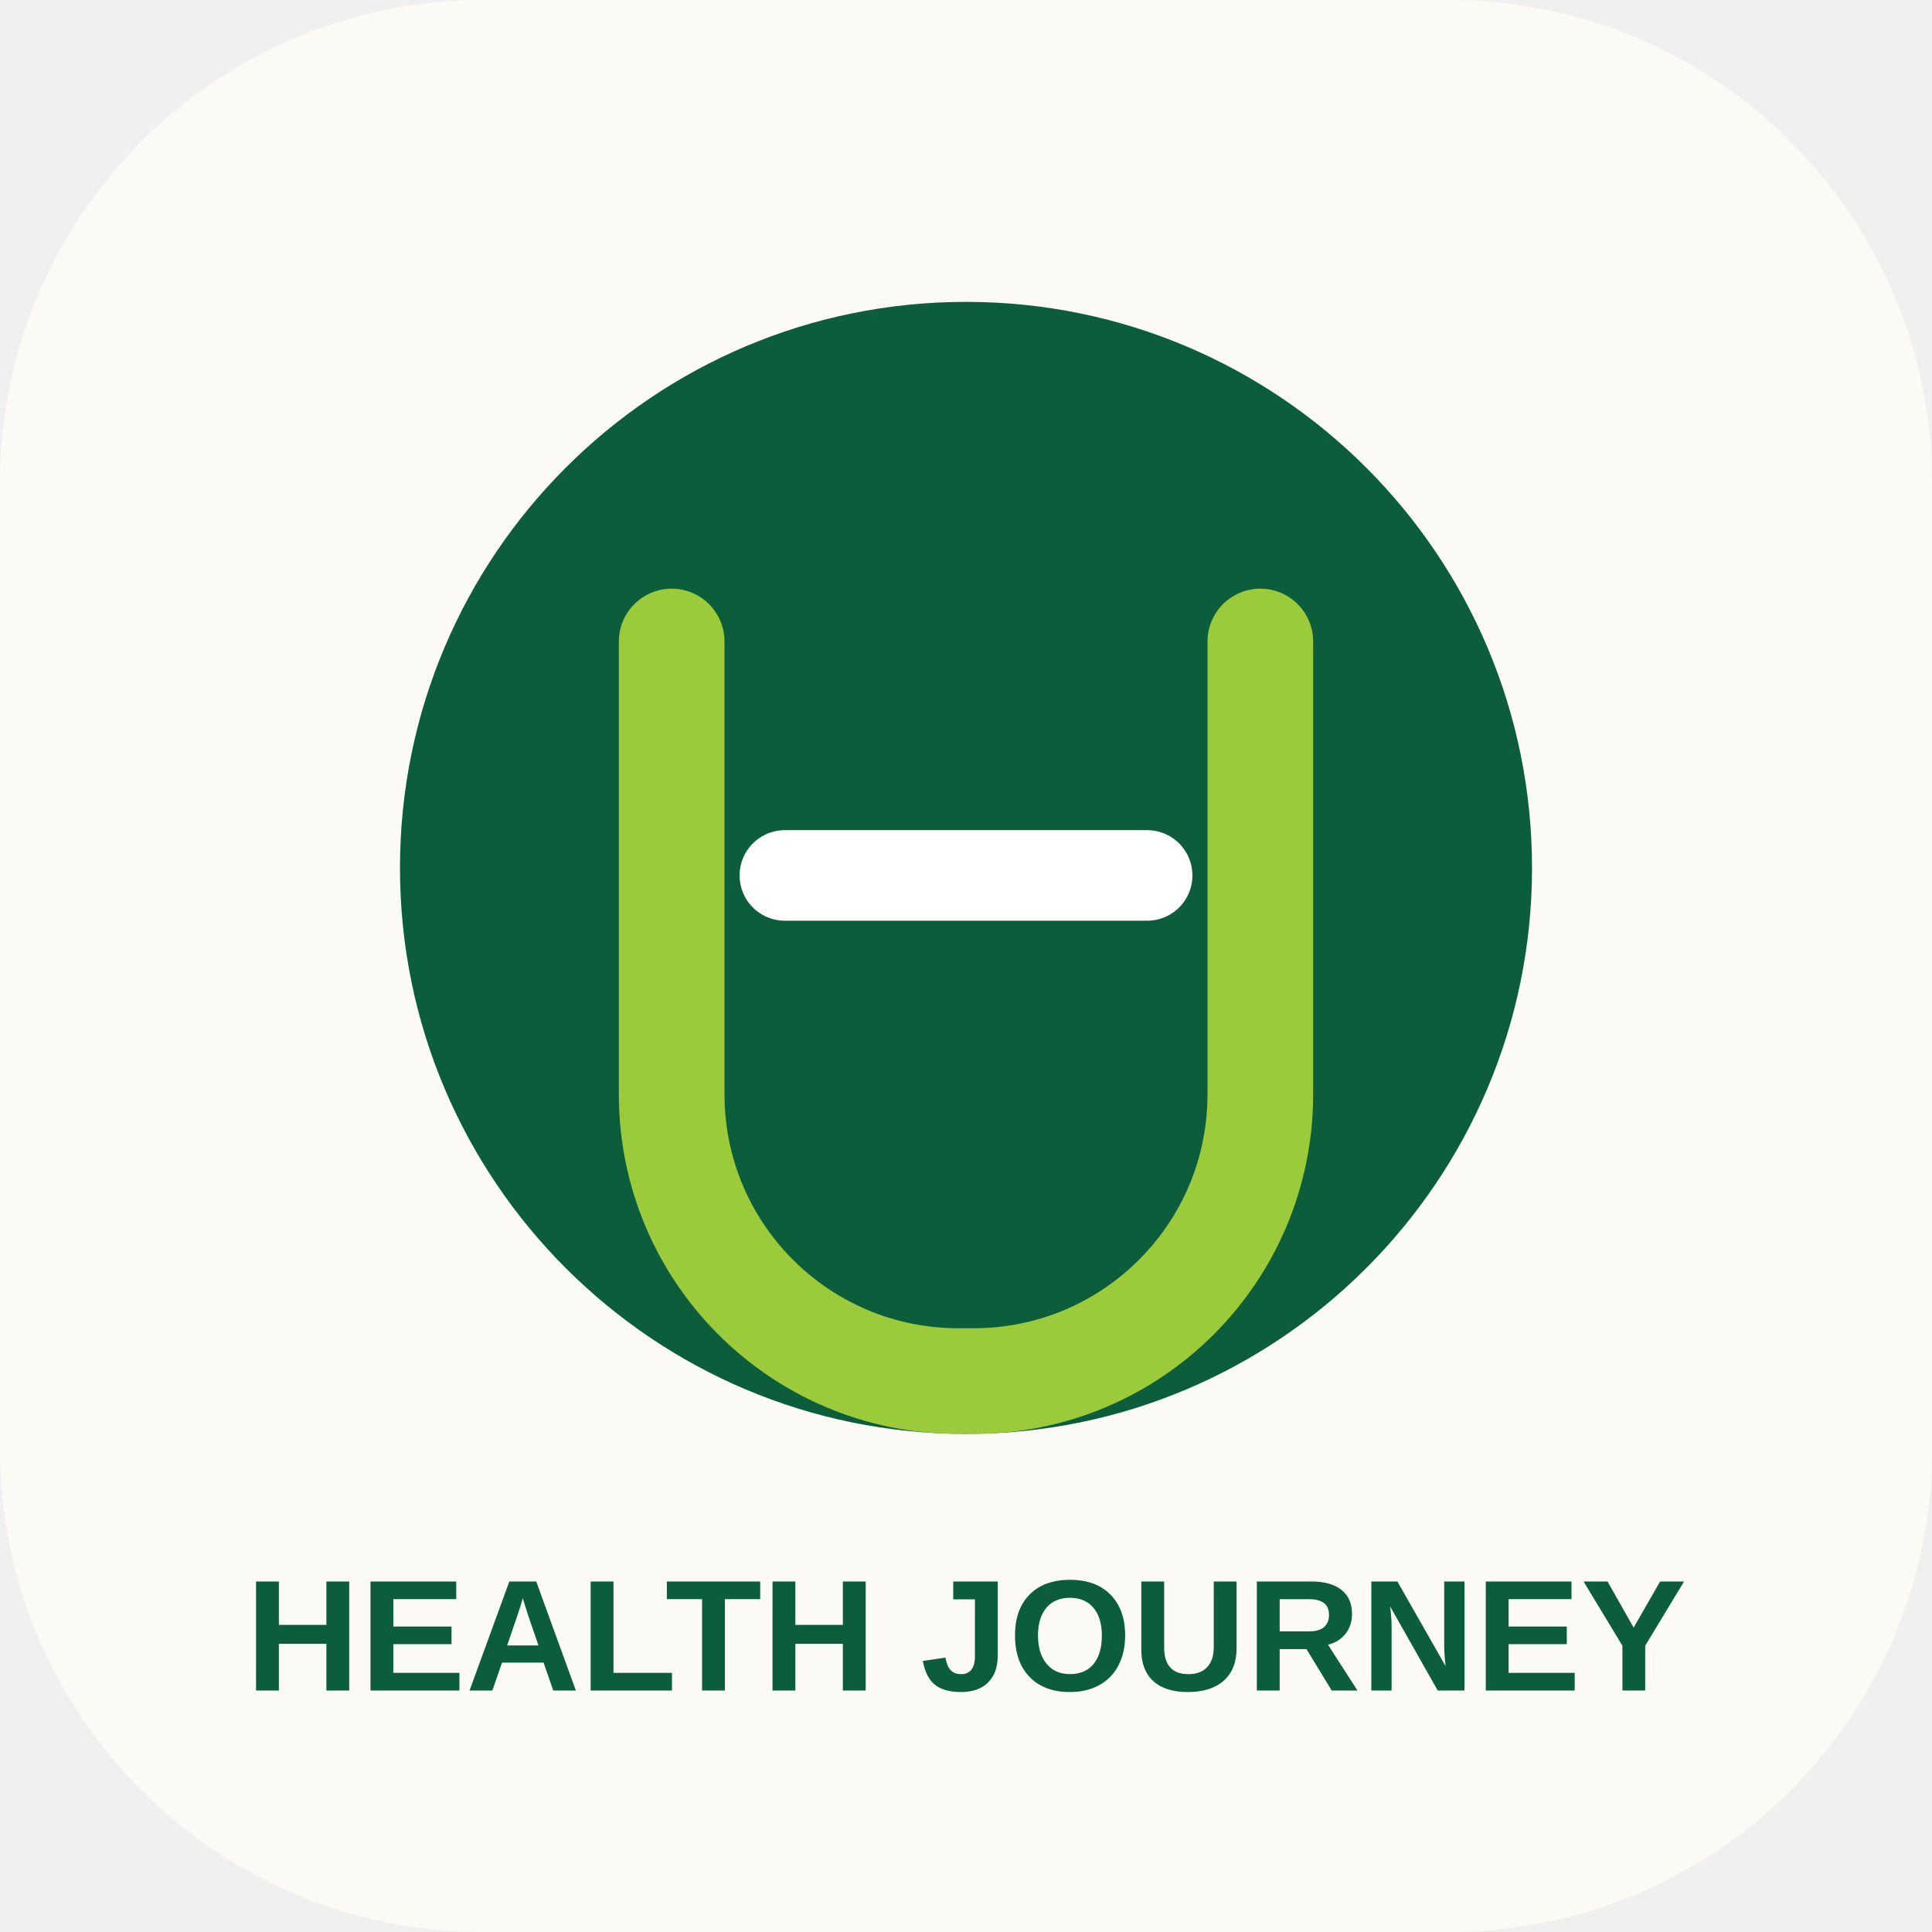
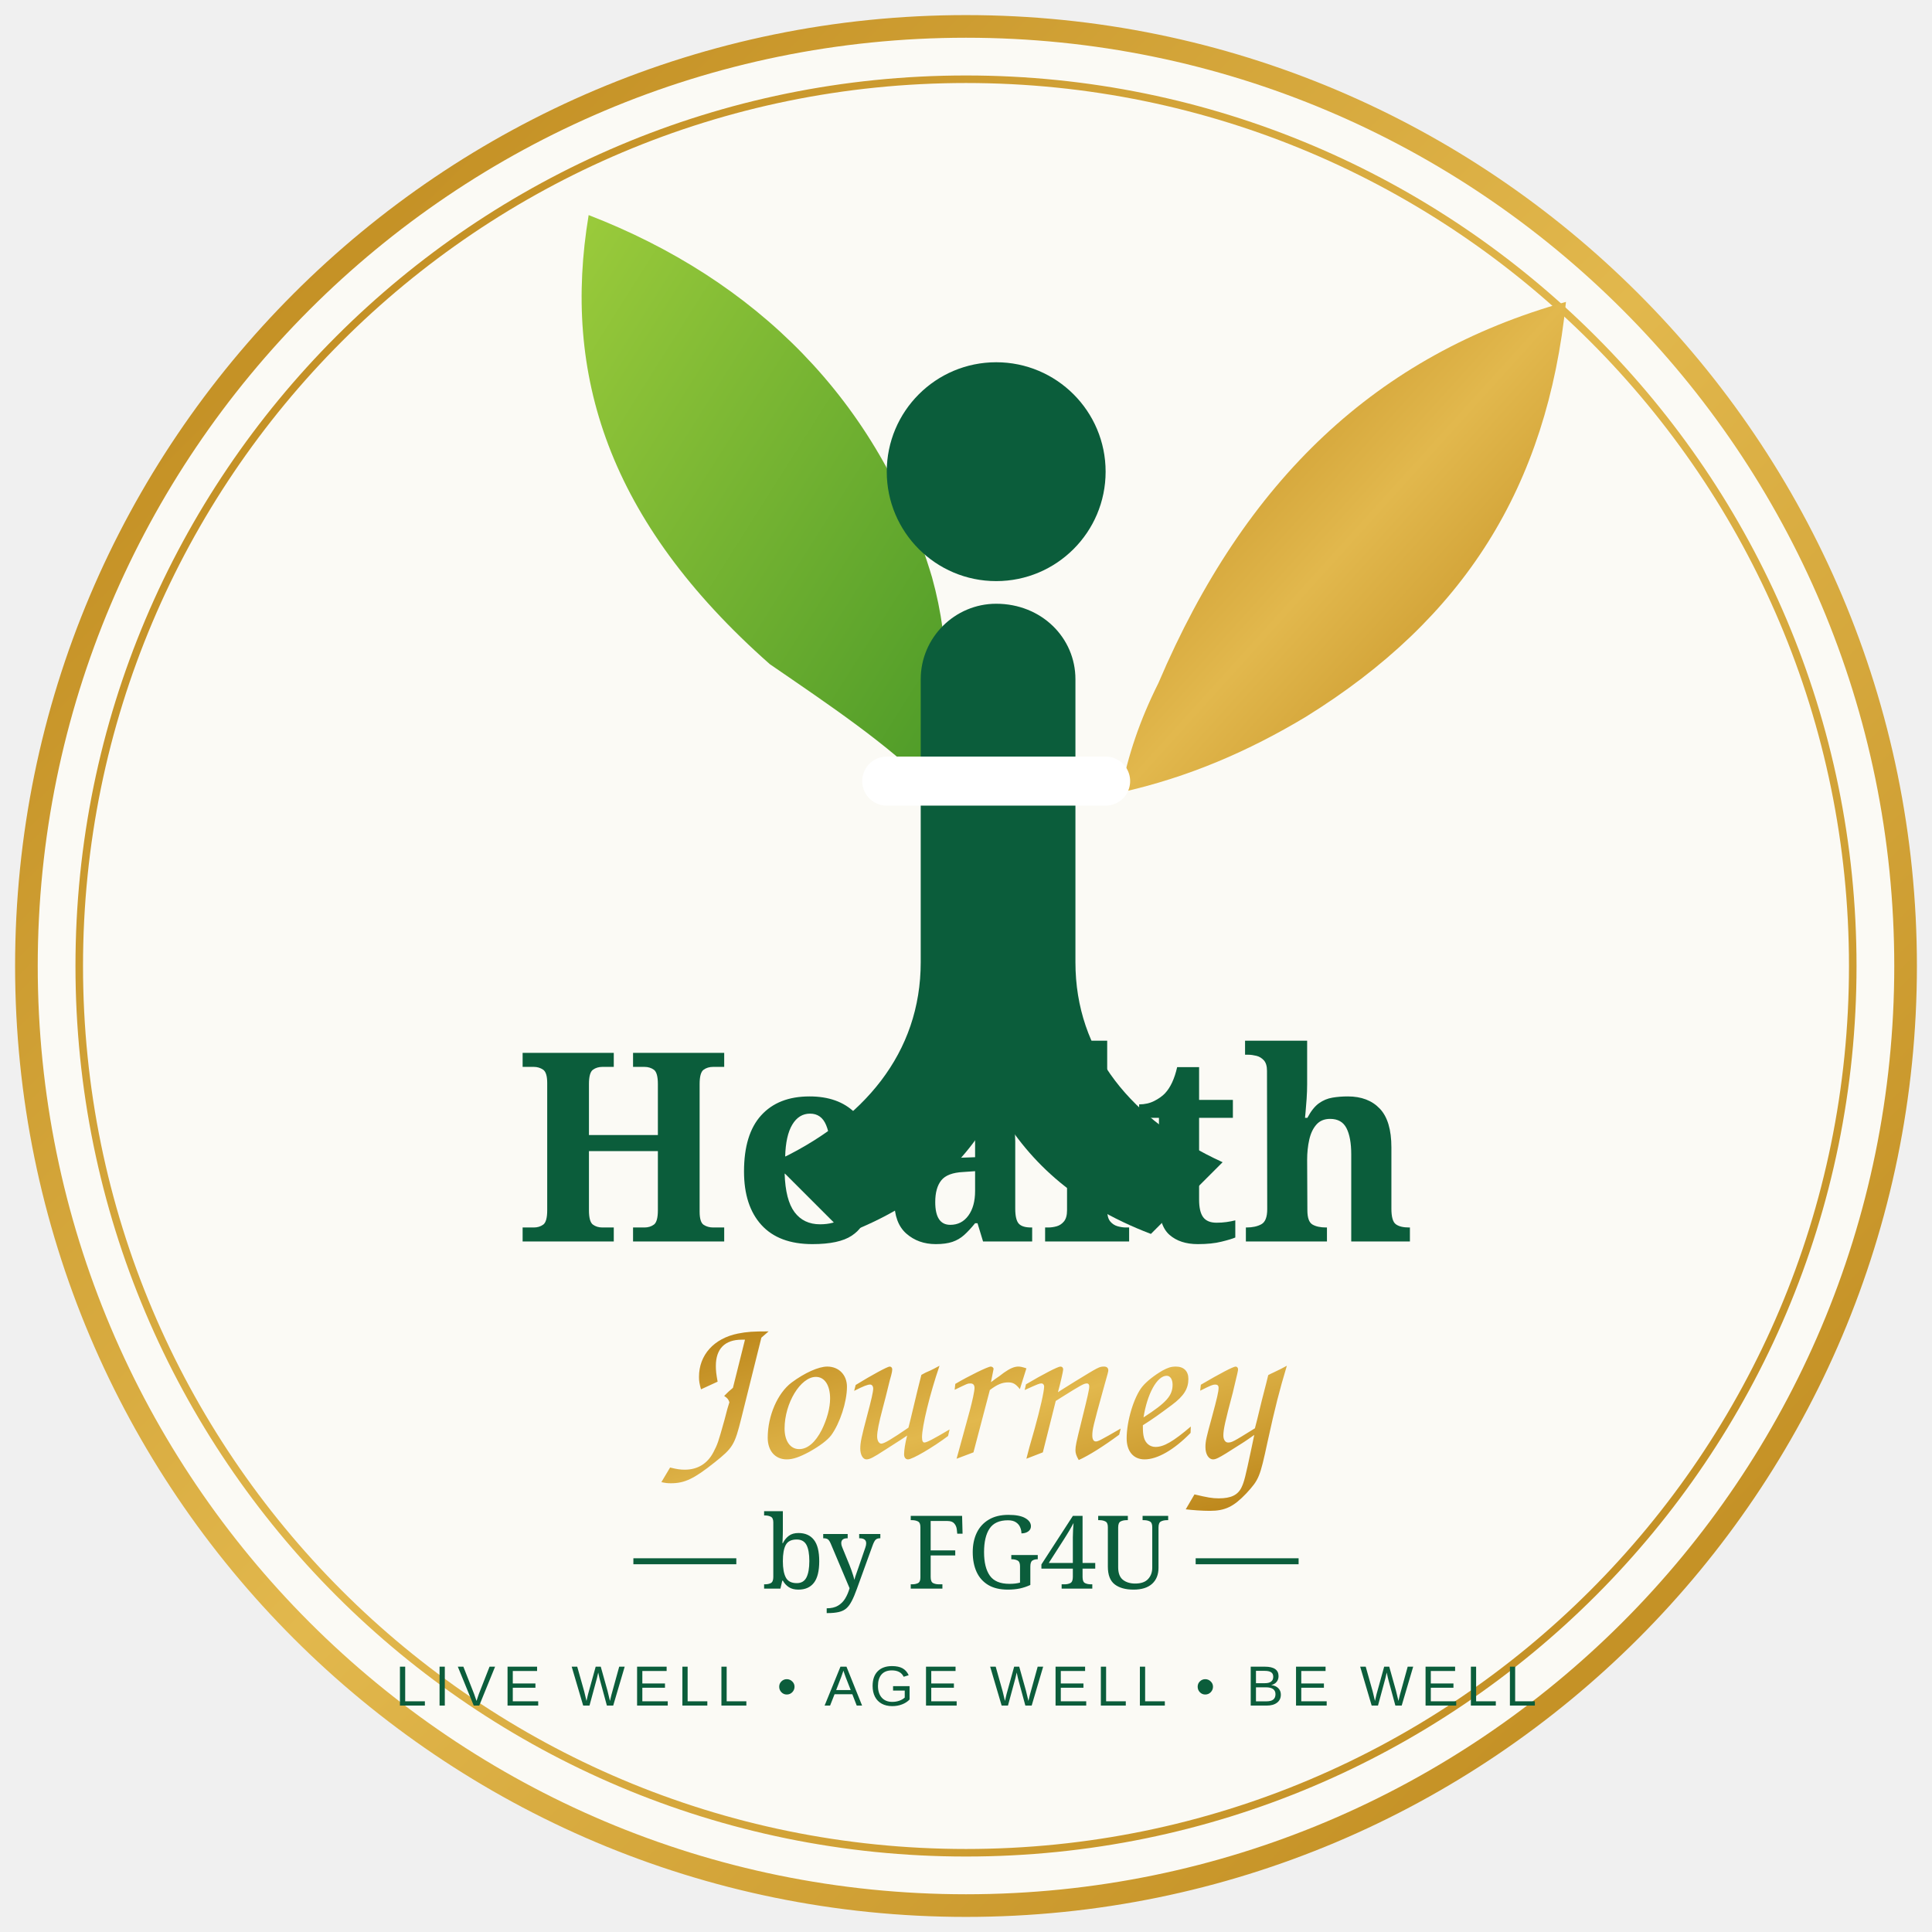
<svg xmlns="http://www.w3.org/2000/svg" viewBox="0 0 512 512">
-   <rect width="512" height="512" rx="128" fill="#FBFAF5" />
-   <circle cx="256" cy="230" r="150" fill="#0B5D3B" />
-   <path d="M178 170v120c0 42 34 76 76 76h4c42 0 76-34 76-76V170" fill="none" stroke="#9BCB3B" stroke-width="28" stroke-linecap="round" />
-   <path d="M208 232h96" stroke="#fff" stroke-width="24" stroke-linecap="round" />
-   <text x="256" y="448" text-anchor="middle" font-family="Arial,sans-serif" font-size="42" font-weight="700" fill="#0B5D3B">HEALTH JOURNEY</text>
+   <defs>
+     <linearGradient id="gold" x1="0" y1="0" x2="1" y2="1">
+       <stop stop-color="#B98216" />
+       <stop offset=".5" stop-color="#E2B84D" />
+       <stop offset="1" stop-color="#B98216" />
+     </linearGradient>
+     <linearGradient id="leaf" x1="0" y1="0" x2="1" y2="1">
+       <stop stop-color="#9BCB3B" />
+       <stop offset="1" stop-color="#4C9A28" />
+     </linearGradient>
+   </defs>
+   <circle cx="256" cy="256" r="249" fill="#FBFAF5" stroke="url(#gold)" stroke-width="6" />
+   <circle cx="256" cy="256" r="235" fill="none" stroke="url(#gold)" stroke-width="2" />
+   <path d="M204 176c-43-38-55-77-48-119 44 17 77 49 91 96 5 18 5 37 0 56-12-12-27-22-43-33z" fill="url(#leaf)" />
+   <path d="M307 181c23-54 58-87 108-101-5 49-27 84-69 110-15 9-31 16-49 20 2-10 5-19 10-29z" fill="url(#gold)" />
+   <circle cx="264" cy="125" r="29" fill="#0B5D3B" />
+   <path d="M264 160c-11 0-20 9-20 20v75c0 24-15 42-39 53l19 19c21-8 33-20 40-34 8 14 20 26 41 34l19-19c-24-11-39-29-39-53v-75c0-11-9-20-21-20z" fill="#0B5D3B" />
+   <path d="M235 207h58" stroke="#fff" stroke-width="13" stroke-linecap="round" />
+   <text x="256" y="329" text-anchor="middle" font-family="Georgia,serif" font-size="70" font-weight="600" fill="#0B5D3B">Health</text>
+   <text x="256" y="386" text-anchor="middle" font-family="cursive" font-size="58" font-style="italic" fill="url(#gold)">Journey</text>
+   <text x="256" y="421" text-anchor="middle" font-family="Georgia,serif" font-size="27" fill="#0B5D3B">— by FG4U —</text>
+   <text x="256" y="452" text-anchor="middle" font-family="Arial,sans-serif" font-size="15" letter-spacing="2" fill="#0B5D3B">LIVE WELL • AGE WELL • BE WELL</text>
</svg>
